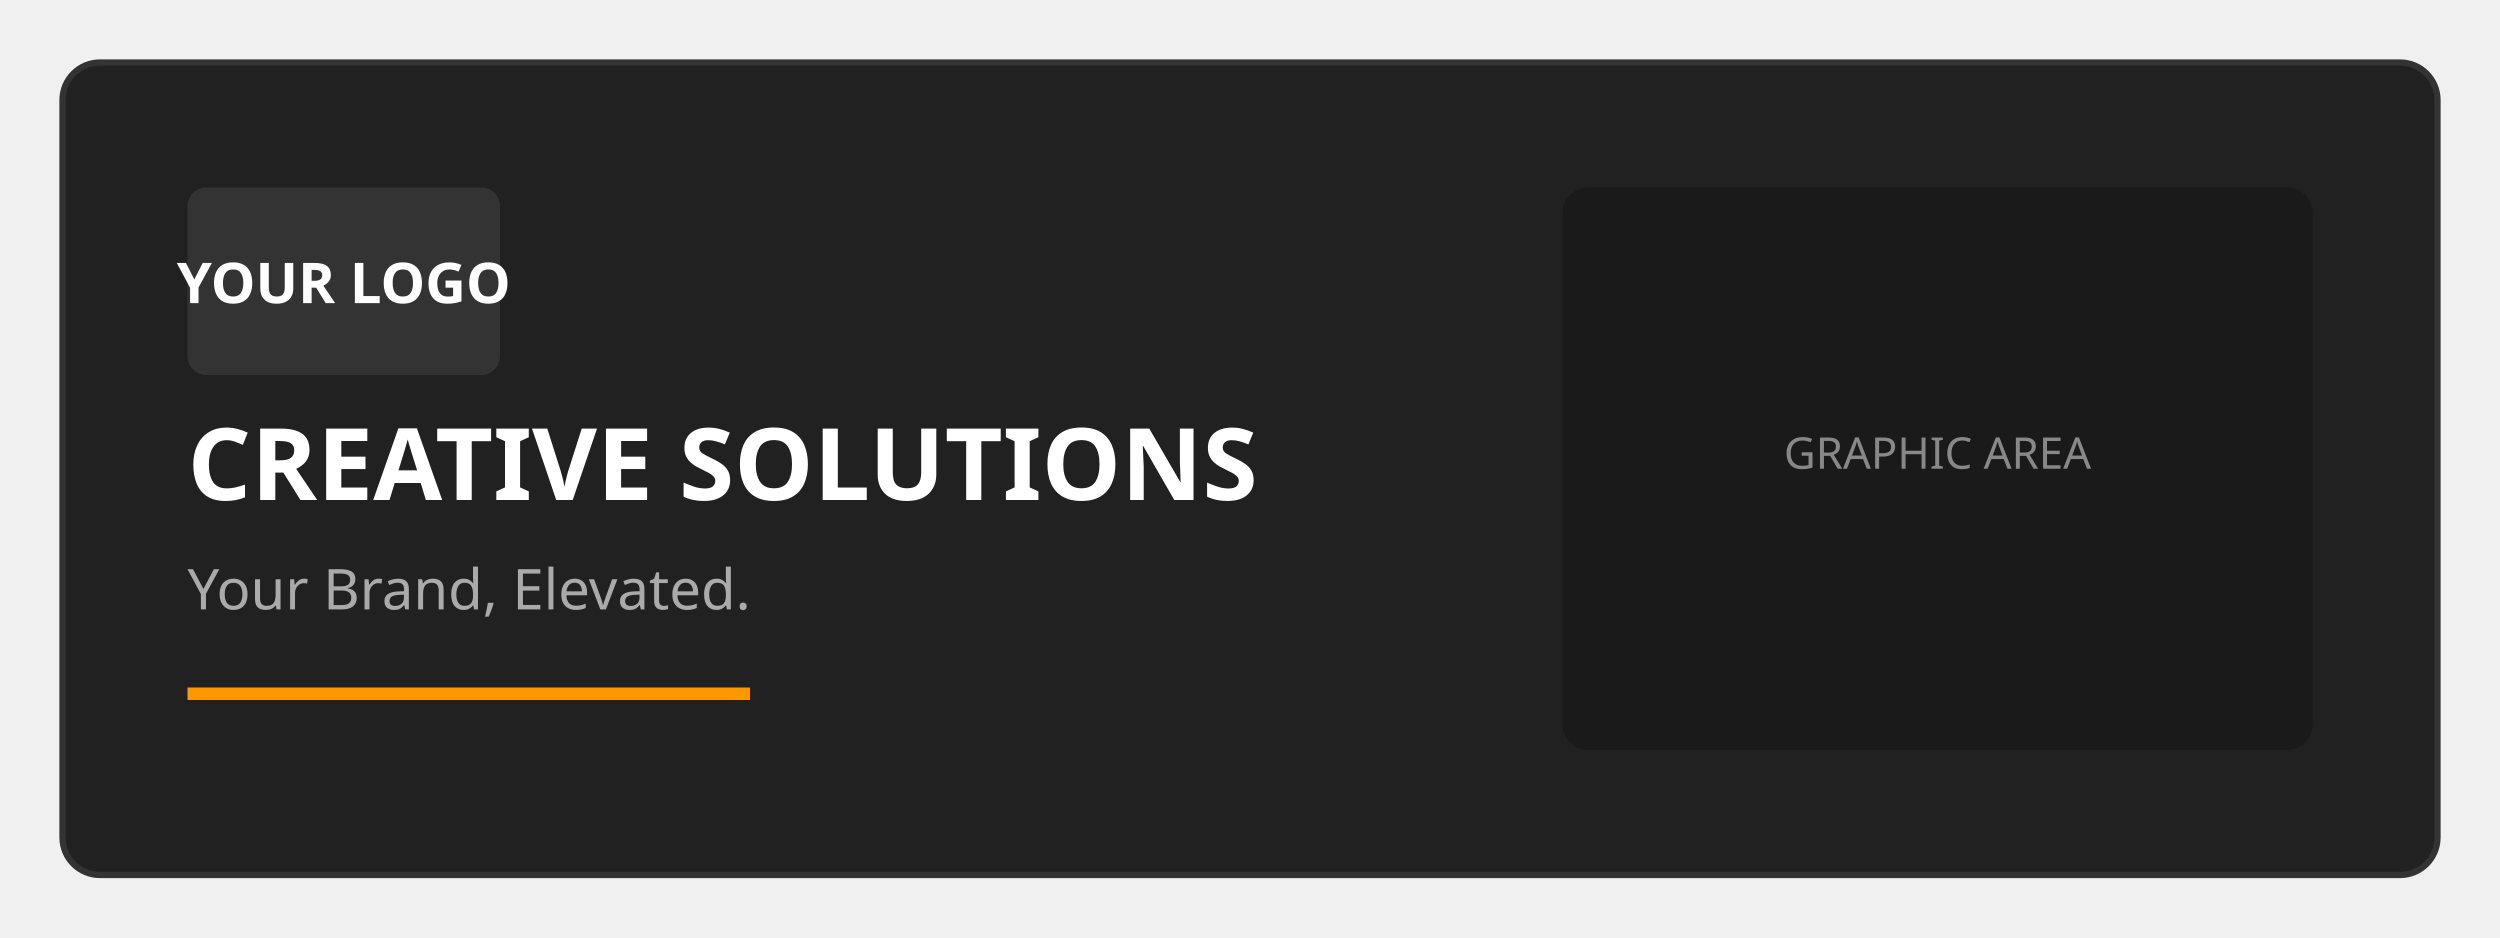
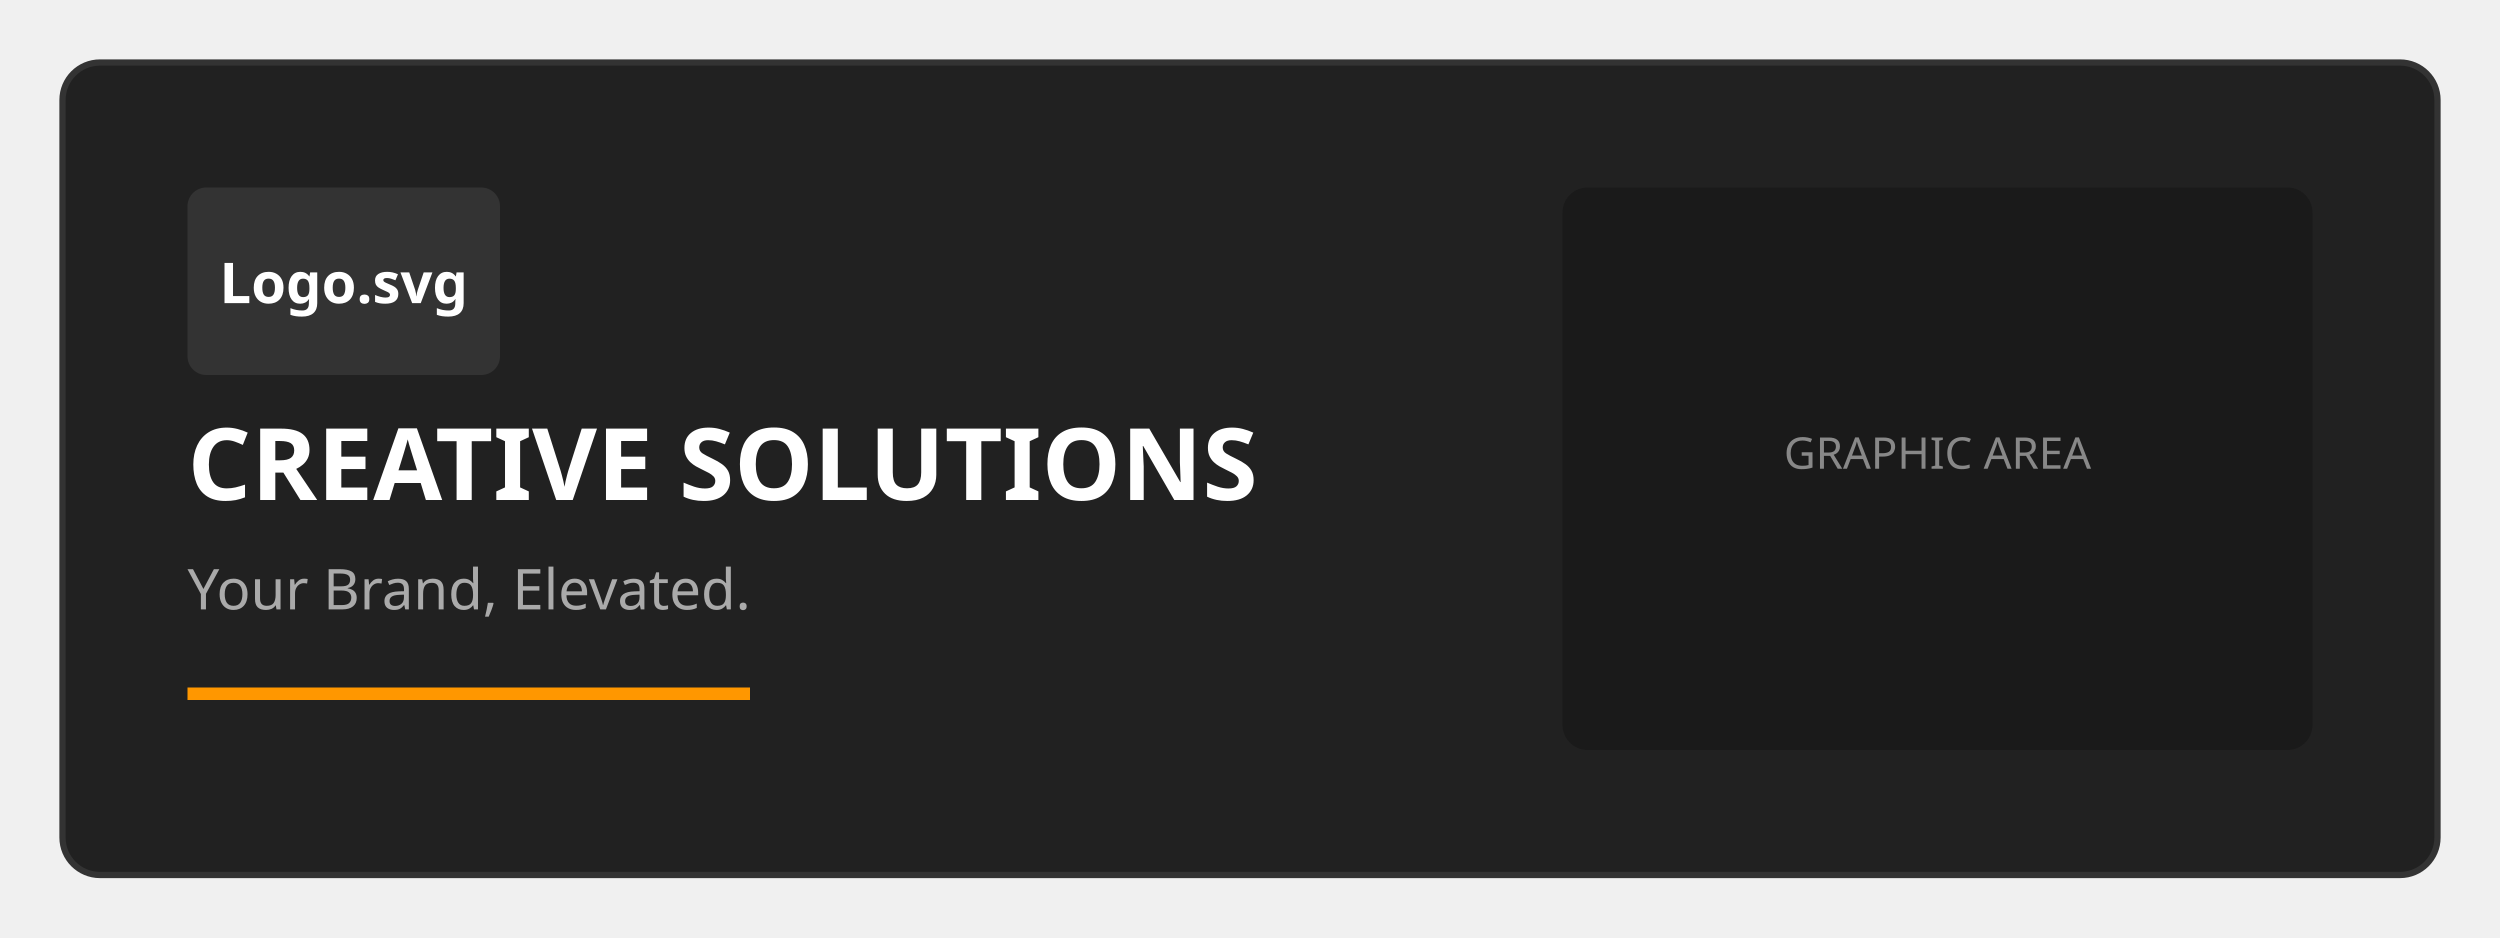
<svg xmlns="http://www.w3.org/2000/svg" width="800" height="300" viewBox="0 0 800 300" fill="none">
  <rect x="20" y="20" width="760" height="260" rx="12" fill="#212121" stroke="#333333" stroke-width="2" />
  <rect x="60" y="60" width="100" height="60" rx="6" fill="#333333" />
-   <text x="110" y="97" text-anchor="middle" font-family="Manrope, sans-serif" font-size="18" font-weight="700" fill="#FFFFFF">YOUR LOGO</text>
+   <text x="110" y="97" text-anchor="middle" font-family="Manrope, sans-serif" font-size="18" font-weight="700" fill="#FFFFFF">Logo.svg</text>
  <text x="60" y="160" font-family="Manrope, sans-serif" font-size="32" font-weight="800" fill="#FFFFFF">CREATIVE SOLUTIONS</text>
  <text x="60" y="195" font-family="Manrope, sans-serif" font-size="18" fill="#AAAAAA">Your Brand, Elevated.</text>
  <rect x="500" y="60" width="240" height="180" rx="8" fill="#1a1a1a" />
  <text x="620" y="150" text-anchor="middle" font-family="Manrope, sans-serif" font-size="14" fill="#888888">GRAPHIC AREA</text>
  <rect x="60" y="220" width="180" height="4" fill="#ff9700" />
</svg>
